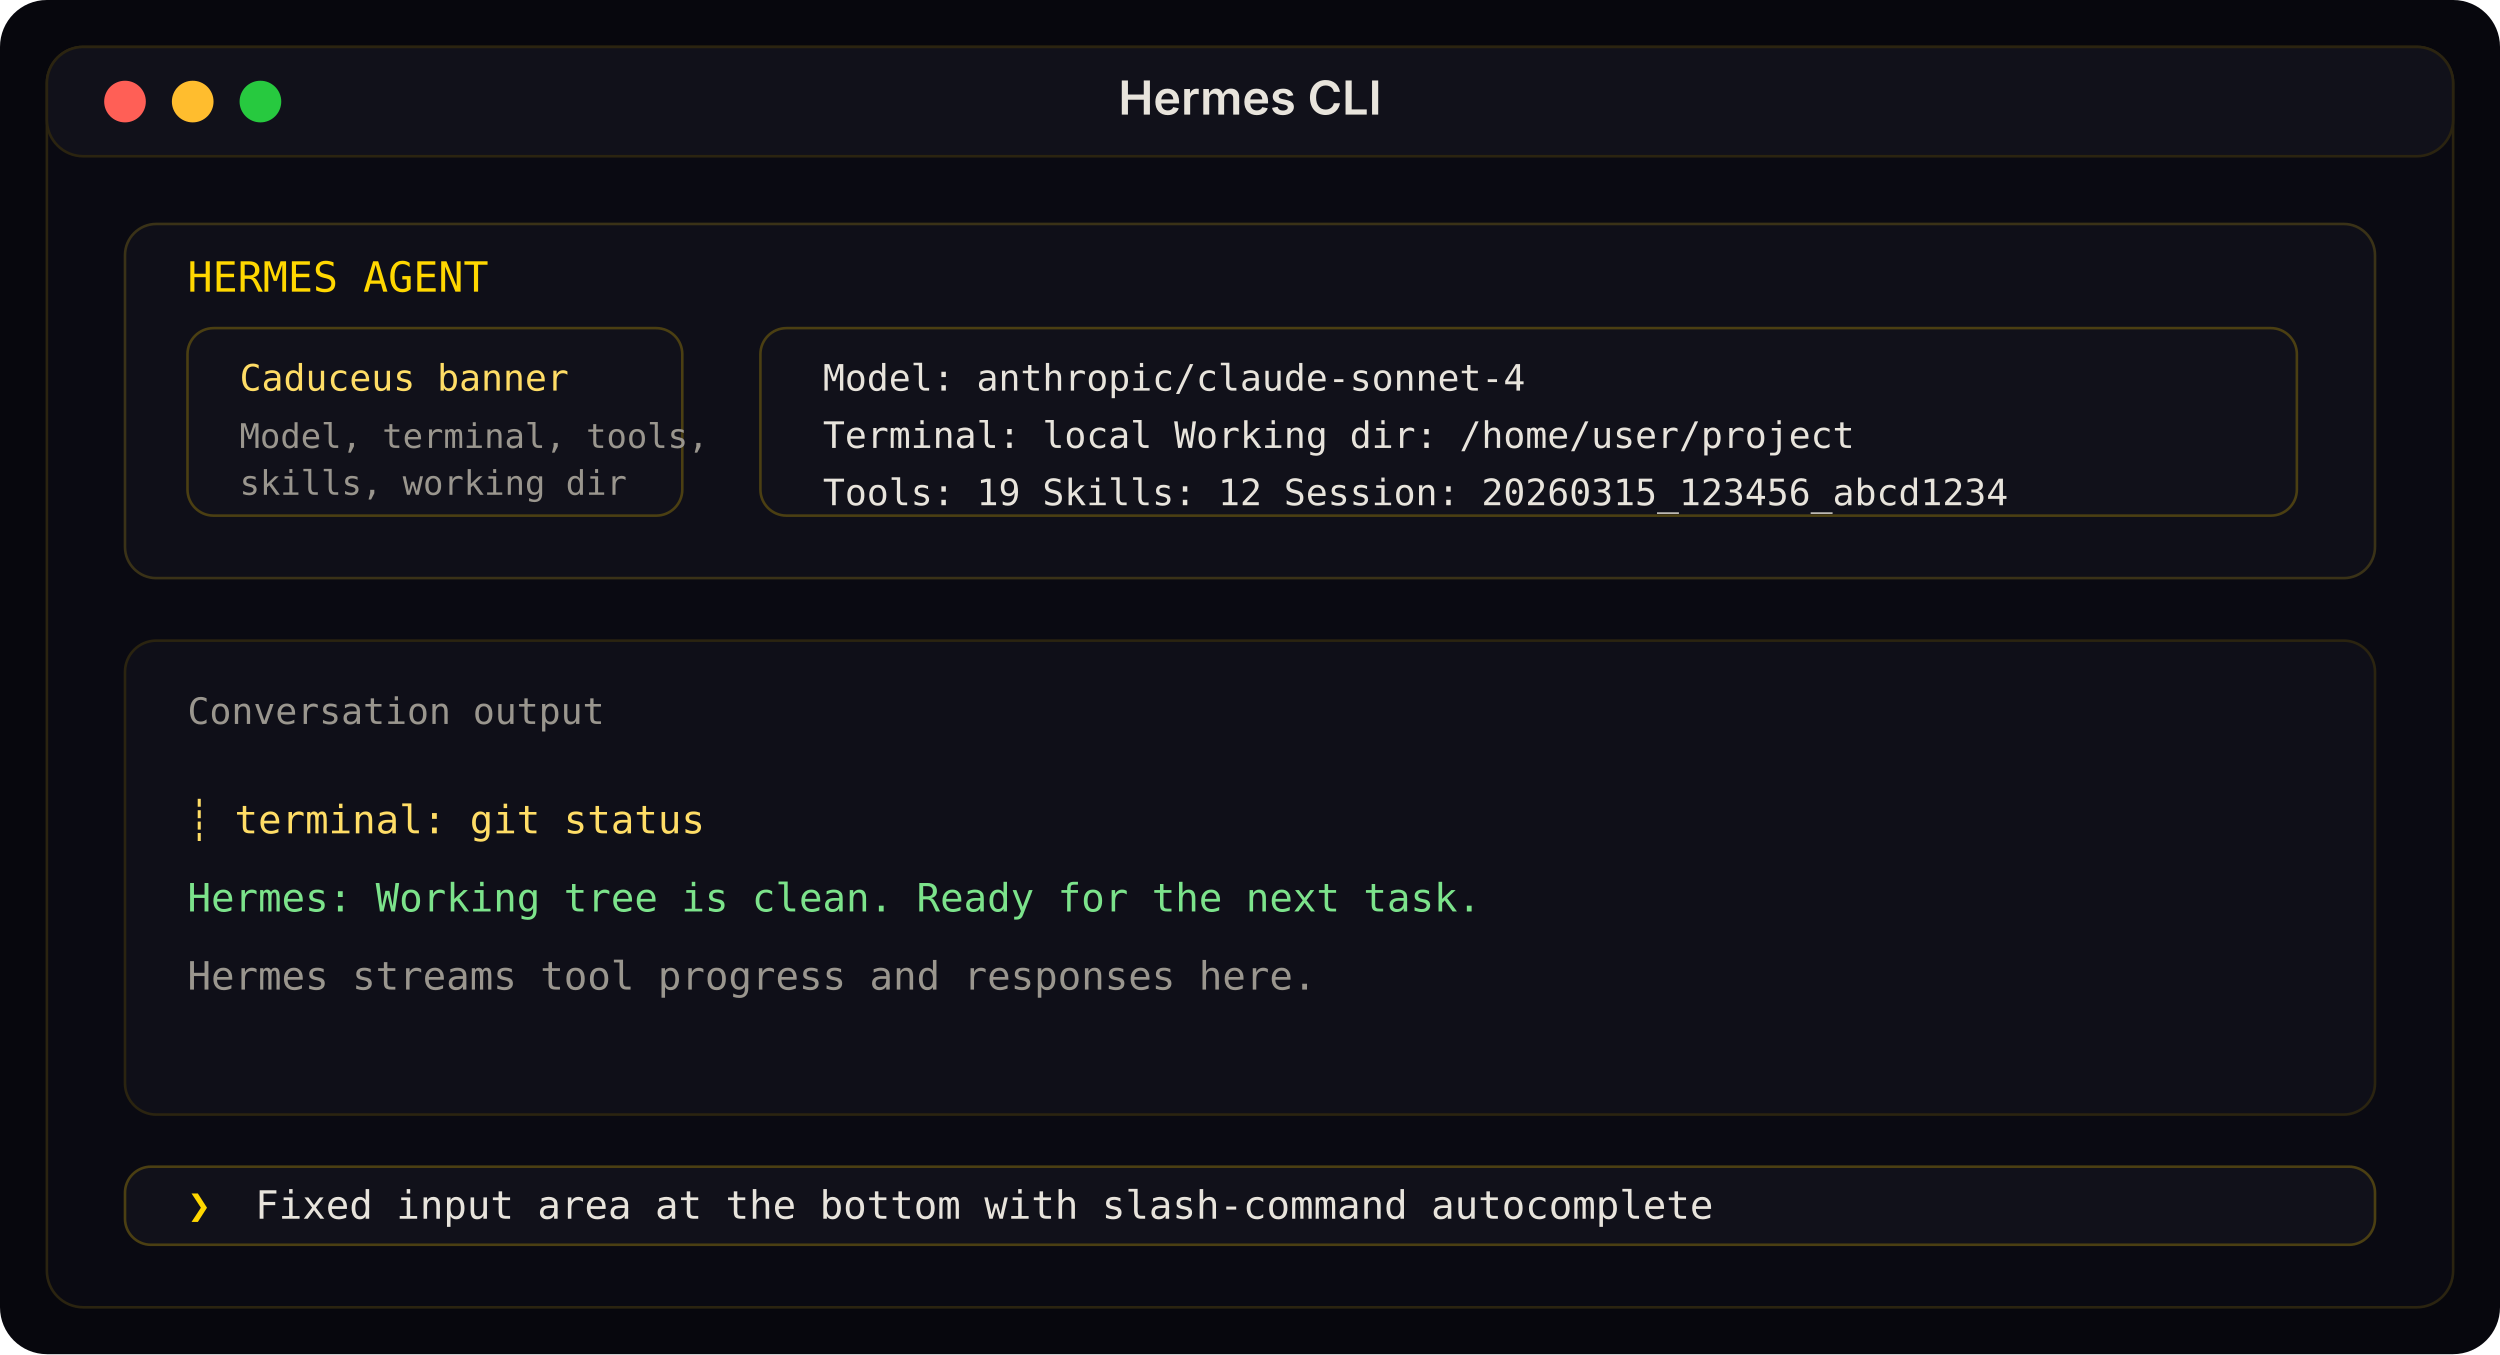
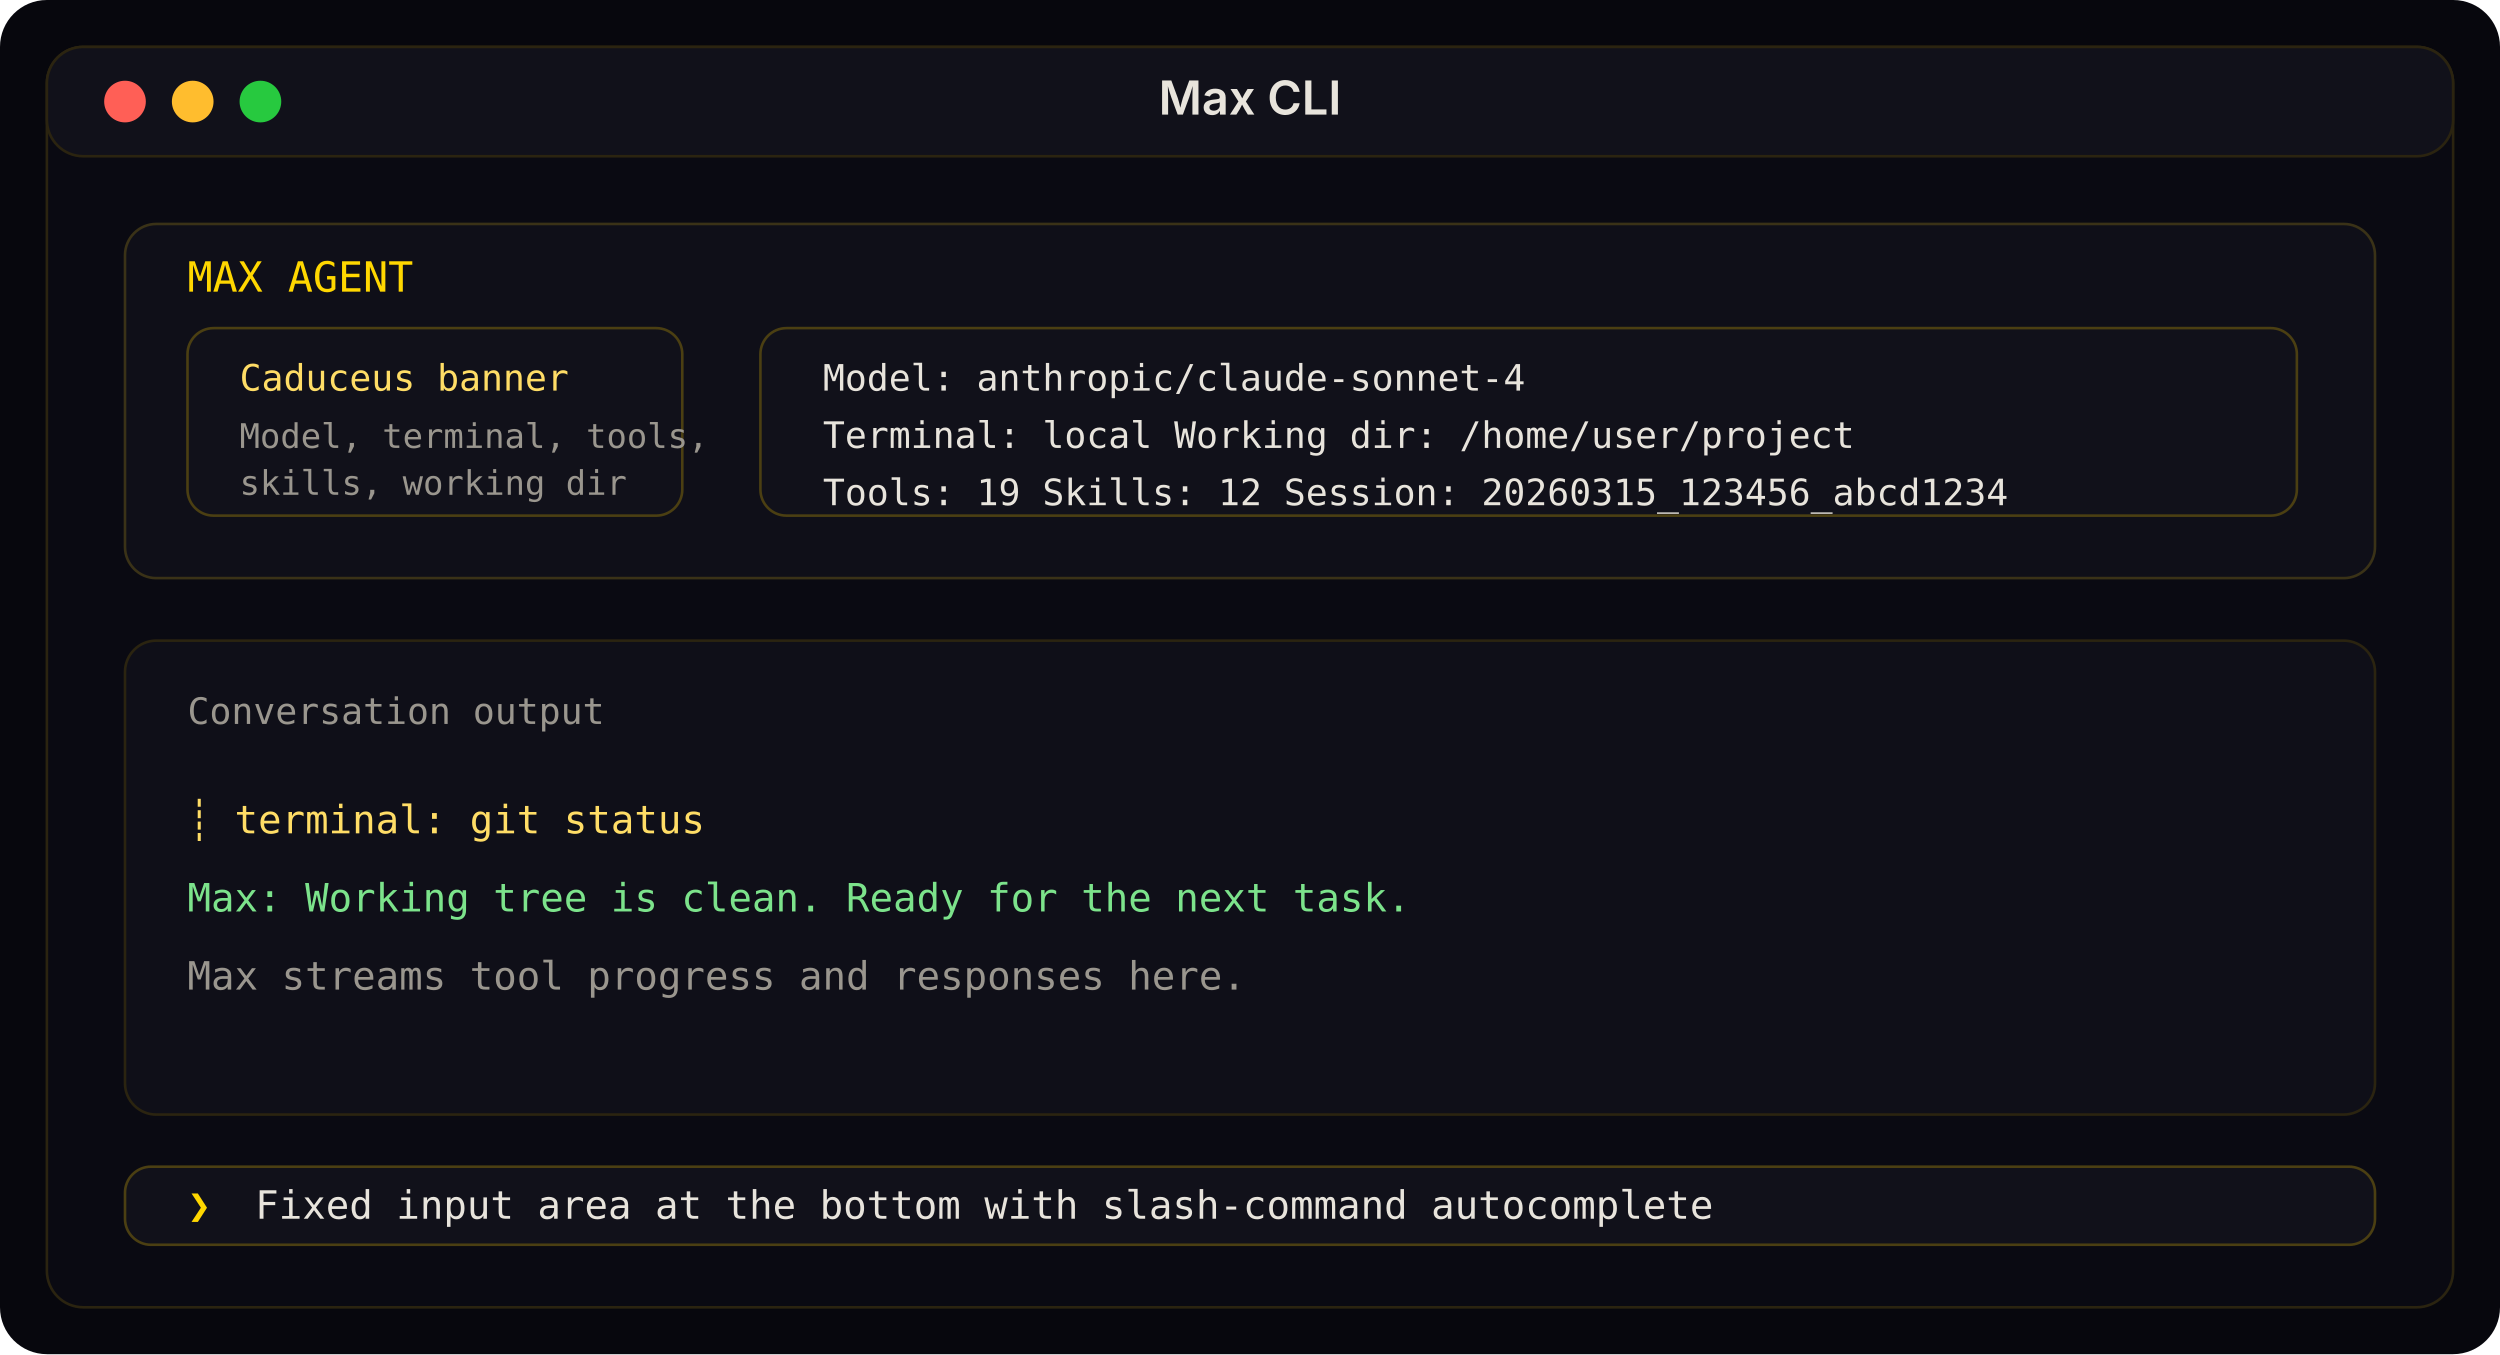
<svg xmlns="http://www.w3.org/2000/svg" width="960" height="520" viewBox="0 0 960 520" role="img" aria-labelledby="title desc">
  <rect width="960" height="520" rx="18" fill="#07070d" />
  <rect x="18" y="18" width="924" height="484" rx="14" fill="#0a0a12" stroke="#2b2410" />
  <rect x="18" y="18" width="924" height="42" rx="14" fill="#11111a" stroke="#2b2410" />
  <circle cx="48" cy="39" r="8" fill="#ff5f56" />
  <circle cx="74" cy="39" r="8" fill="#ffbd2e" />
  <circle cx="100" cy="39" r="8" fill="#27c93f" />
-   <text x="480" y="44" text-anchor="middle" fill="#e8e4dc" font-family="Inter, sans-serif" font-size="18" font-weight="600">Hermes CLI</text>
+   <text x="480" y="44" text-anchor="middle" fill="#e8e4dc" font-family="Inter, sans-serif" font-size="18" font-weight="600">Max CLI</text>
  <rect x="48" y="86" width="864" height="136" rx="12" fill="#0f0f18" stroke="#3a3217" />
-   <text x="72" y="112" fill="#ffd700" font-family="JetBrains Mono, monospace" font-size="16">HERMES AGENT</text>
+   <text x="72" y="112" fill="#ffd700" font-family="JetBrains Mono, monospace" font-size="16">MAX AGENT</text>
  <rect x="72" y="126" width="190" height="72" rx="10" fill="#11111a" stroke="#4b3f12" />
  <text x="92" y="150" fill="#ffdd66" font-family="JetBrains Mono, monospace" font-size="14">Caduceus banner</text>
  <text x="92" y="172" fill="#9a968e" font-family="JetBrains Mono, monospace" font-size="13">Model, terminal, tools,</text>
  <text x="92" y="190" fill="#9a968e" font-family="JetBrains Mono, monospace" font-size="13">skills, working dir</text>
  <rect x="292" y="126" width="590" height="72" rx="10" fill="#11111a" stroke="#4b3f12" />
  <text x="316" y="150" fill="#e8e4dc" font-family="JetBrains Mono, monospace" font-size="14">Model: anthropic/claude-sonnet-4</text>
  <text x="316" y="172" fill="#e8e4dc" font-family="JetBrains Mono, monospace" font-size="14">Terminal: local   Working dir: /home/user/project</text>
  <text x="316" y="194" fill="#e8e4dc" font-family="JetBrains Mono, monospace" font-size="14">Tools: 19   Skills: 12   Session: 20260315_123456_abcd1234</text>
  <rect x="48" y="246" width="864" height="182" rx="12" fill="#0f0f18" stroke="#2b2410" />
  <text x="72" y="278" fill="#9a968e" font-family="JetBrains Mono, monospace" font-size="14">Conversation output</text>
  <text x="72" y="320" fill="#ffdd66" font-family="JetBrains Mono, monospace" font-size="15">┊ terminal: git status</text>
-   <text x="72" y="350" fill="#7ce38b" font-family="JetBrains Mono, monospace" font-size="15">Hermes: Working tree is clean. Ready for the next task.</text>
-   <text x="72" y="380" fill="#9a968e" font-family="JetBrains Mono, monospace" font-size="15">Hermes streams tool progress and responses here.</text>
+   <text x="72" y="350" fill="#7ce38b" font-family="JetBrains Mono, monospace" font-size="15">Max: Working tree is clean. Ready for the next task.</text>
+   <text x="72" y="380" fill="#9a968e" font-family="JetBrains Mono, monospace" font-size="15">Max streams tool progress and responses here.</text>
  <rect x="48" y="448" width="864" height="30" rx="10" fill="#11111a" stroke="#4b3f12" />
  <text x="72" y="468" fill="#ffd700" font-family="JetBrains Mono, monospace" font-size="15">❯</text>
  <text x="98" y="468" fill="#e8e4dc" font-family="JetBrains Mono, monospace" font-size="15">Fixed input area at the bottom with slash-command autocomplete</text>
</svg>
